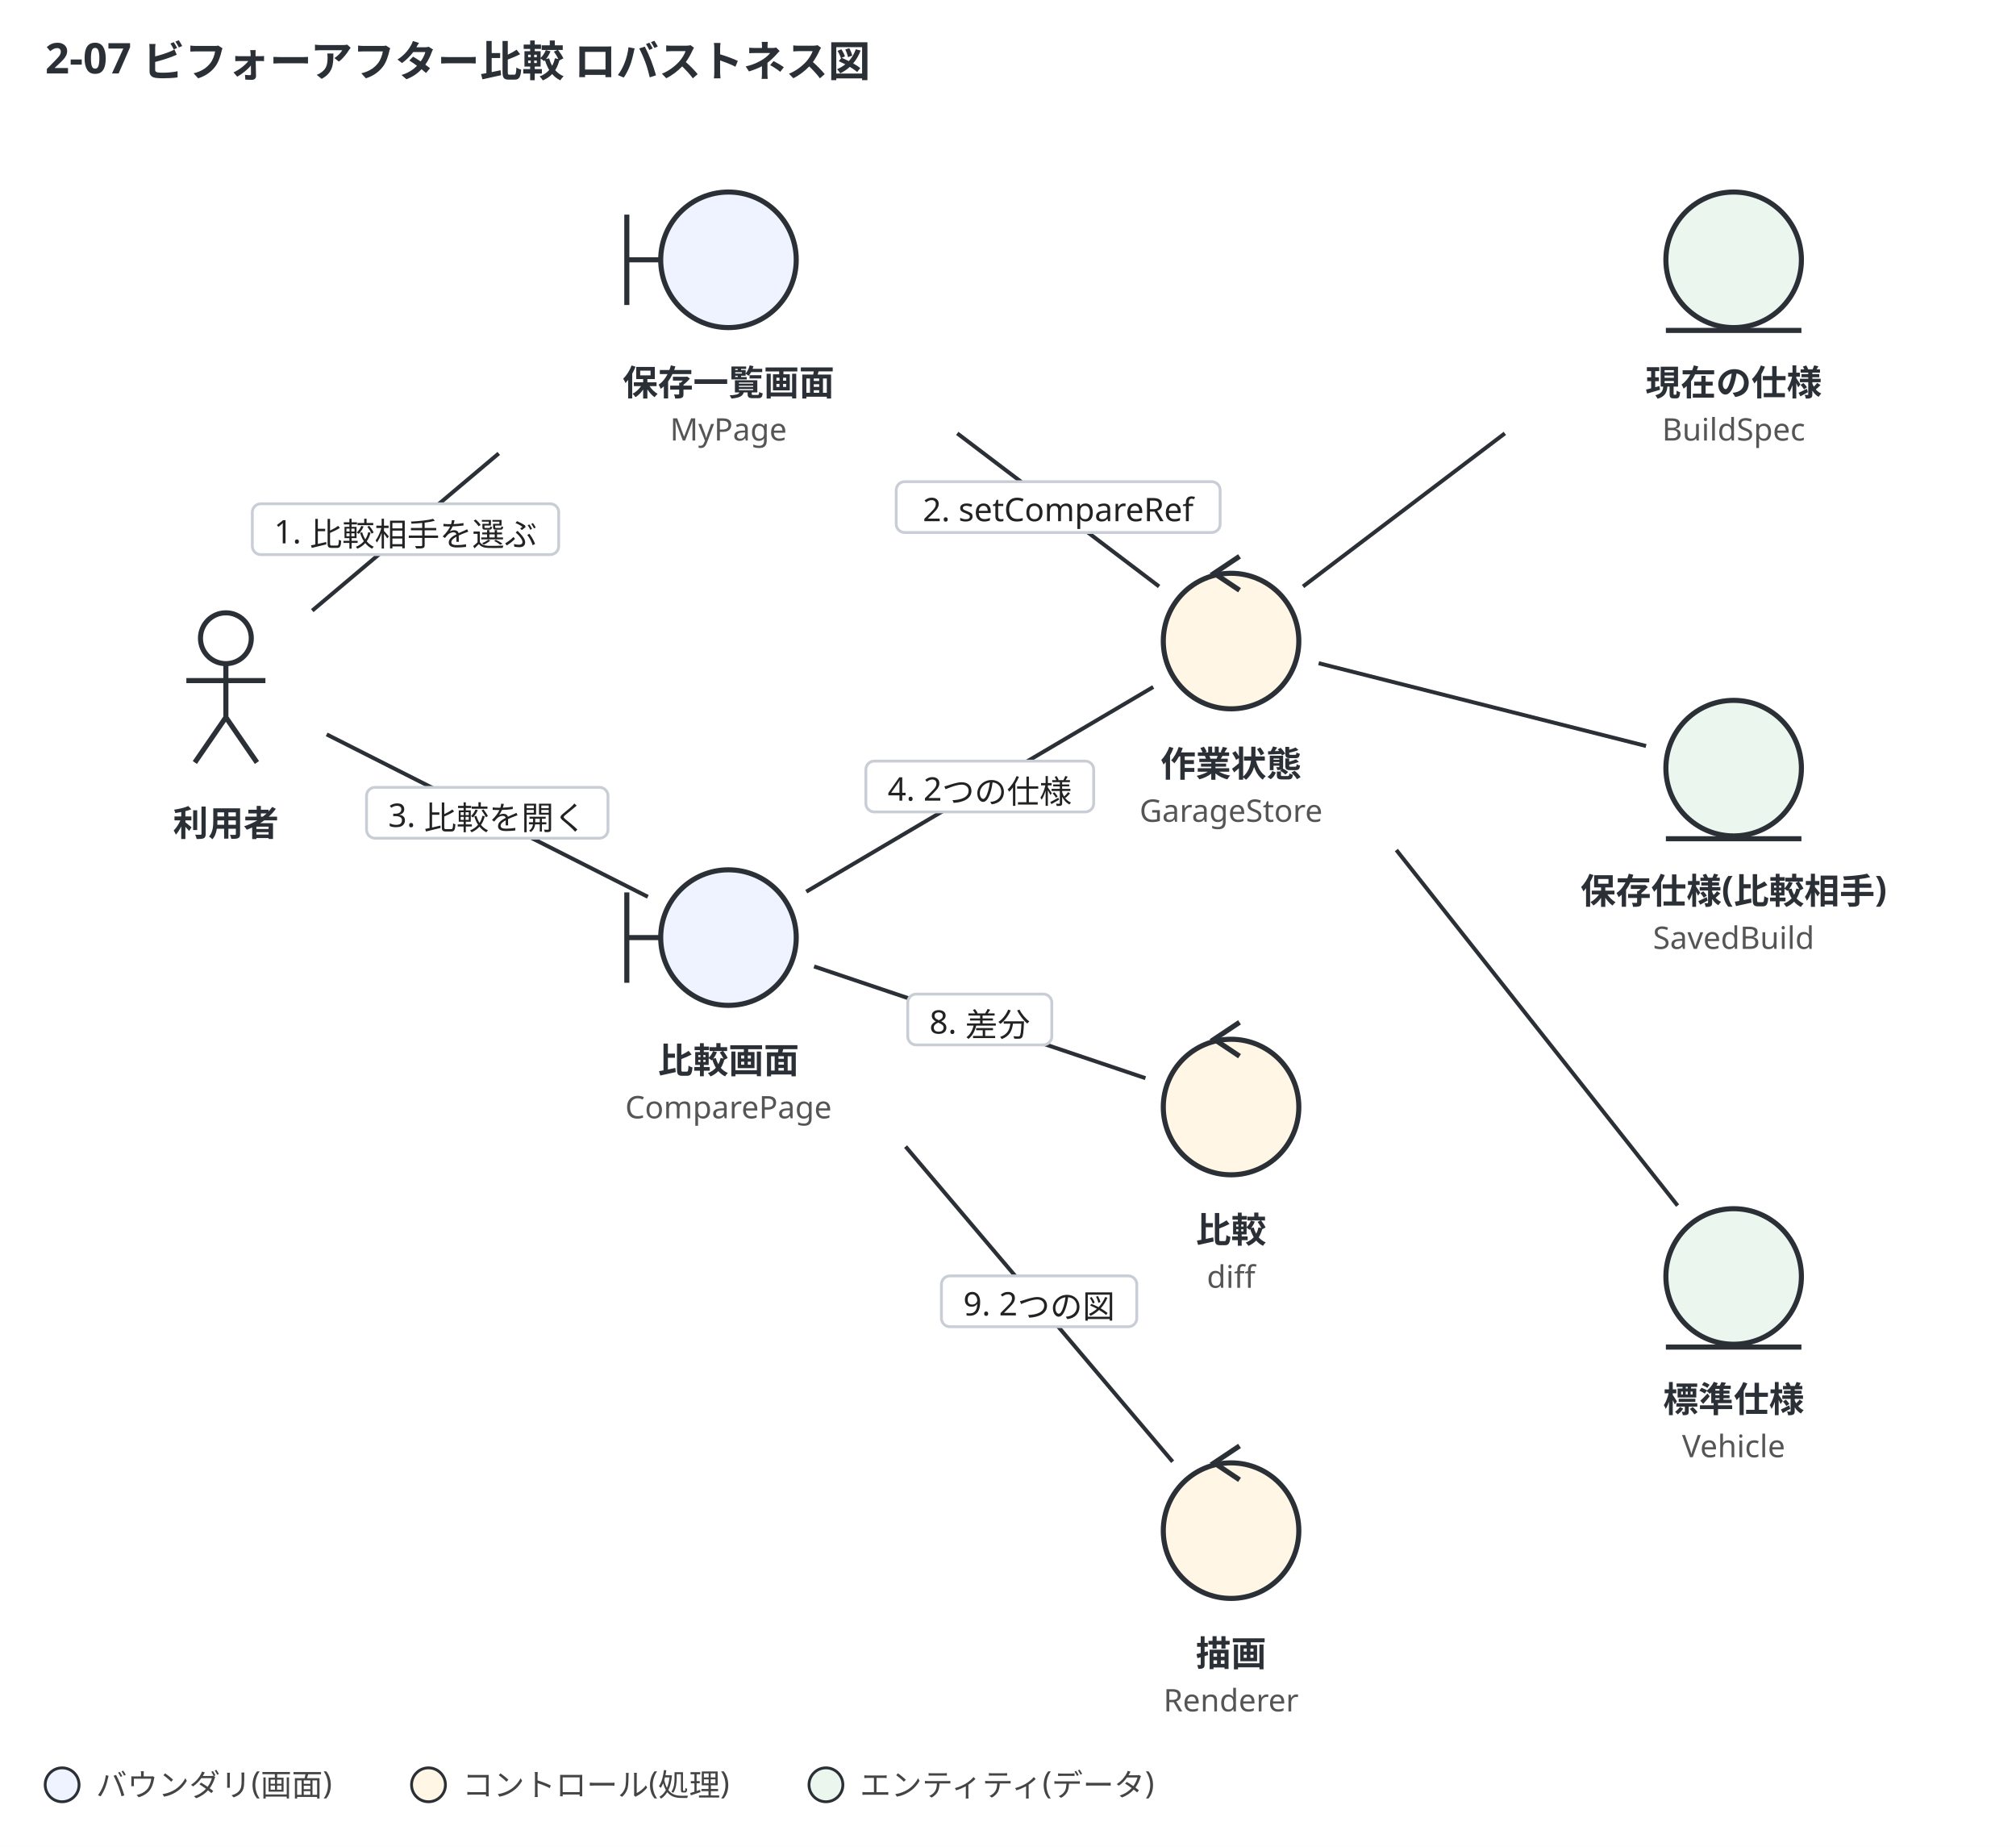
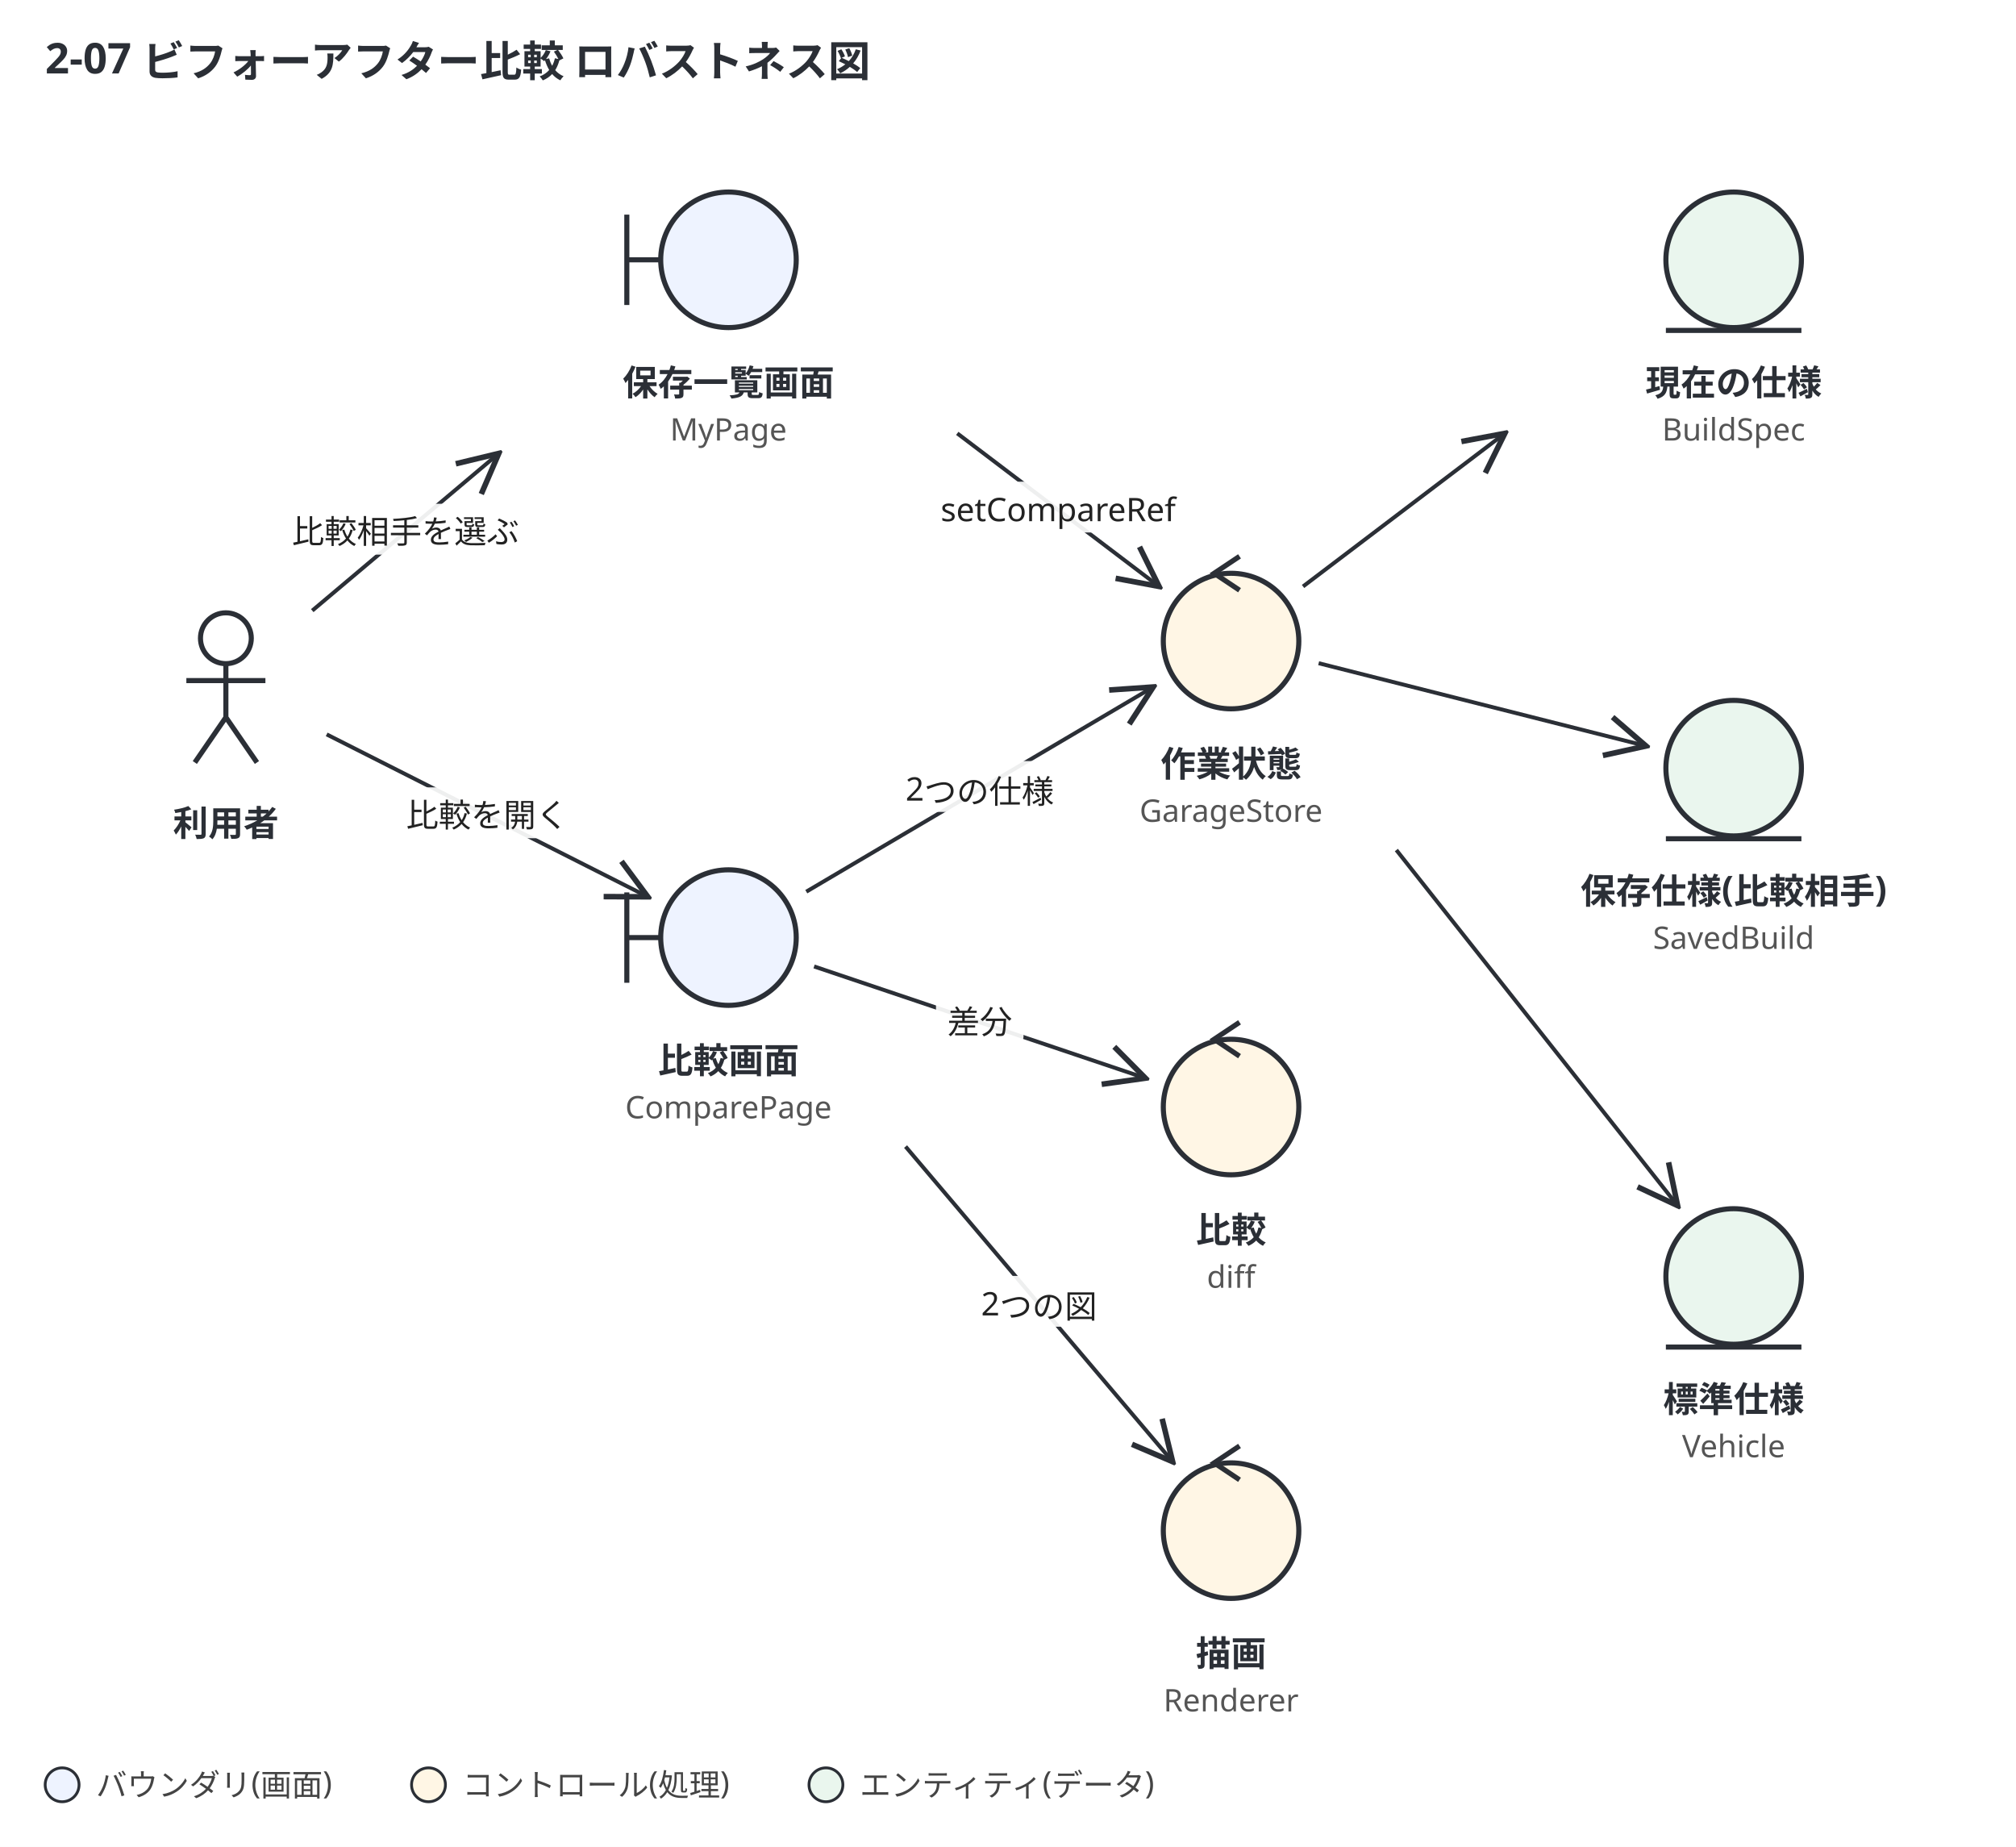
<svg xmlns="http://www.w3.org/2000/svg" width="714" height="654" viewBox="0 0 714 654" font-family="'IPAGothic','IPAPGothic',sans-serif">
  <defs>
    <marker id="open" viewBox="0 0 12 12" refX="11" refY="6" markerWidth="12" markerHeight="12" orient="auto-start-reverse">
      <path d="M1 1 L11 6 L1 11" fill="none" stroke="#2b2f36" stroke-width="1.4" />
    </marker>
    <marker id="diamond" viewBox="0 0 16 10" refX="15" refY="5" markerWidth="16" markerHeight="10" orient="auto-start-reverse">
      <path d="M1 5 L8 1 L15 5 L8 9 Z" fill="#2b2f36" />
    </marker>
    <marker id="tri" viewBox="0 0 14 14" refX="13" refY="7" markerWidth="14" markerHeight="14" orient="auto-start-reverse">
      <path d="M1 1 L13 7 L1 13 Z" fill="#fff" stroke="#2b2f36" stroke-width="1.3" />
    </marker>
  </defs>
  <rect width="100%" height="100%" fill="#fff" />
  <text x="16" y="26" font-size="15" text-anchor="start" fill="#2b2f36" font-weight="bold">2-07 ビフォーアフター比較 ロバストネス図</text>
-   <path d="M110.588 216.224 L176.647 160.556" fill="none" stroke="#2b2f36" stroke-width="1.4" />
-   <path d="M339.032 153.457 L410.504 207.663" fill="none" stroke="#2b2f36" stroke-width="1.4" />
-   <path d="M115.697 260.049 L229.443 317.561" fill="none" stroke="#2b2f36" stroke-width="1.4" />
-   <path d="M285.562 315.742 L408.438 243.258" fill="none" stroke="#2b2f36" stroke-width="1.4" />
-   <path d="M461.496 207.663 L532.968 153.457" fill="none" stroke="#2b2f36" stroke-width="1.4" />
-   <path d="M467.024 234.843 L582.976 264.157" fill="none" stroke="#2b2f36" stroke-width="1.4" />
-   <path d="M494.542 301.0 L594.146 426.904" fill="none" stroke="#2b2f36" stroke-width="1.4" />
-   <path d="M288.324 342.221 L405.676 381.779" fill="none" stroke="#2b2f36" stroke-width="1.4" />
-   <path d="M320.724 406.0 L415.309 517.589" fill="none" stroke="#2b2f36" stroke-width="1.4" />
+   <path d="M110.588 216.224 L176.647 160.556" fill="none" stroke="#2b2f36" stroke-width="1.4" marker-end="url(#open)" />
+   <path d="M339.032 153.457 L410.504 207.663" fill="none" stroke="#2b2f36" stroke-width="1.4" marker-end="url(#open)" />
+   <path d="M115.697 260.049 L229.443 317.561" fill="none" stroke="#2b2f36" stroke-width="1.4" marker-end="url(#open)" />
+   <path d="M285.562 315.742 L408.438 243.258" fill="none" stroke="#2b2f36" stroke-width="1.4" marker-end="url(#open)" />
+   <path d="M461.496 207.663 L532.968 153.457" fill="none" stroke="#2b2f36" stroke-width="1.4" marker-end="url(#open)" />
+   <path d="M467.024 234.843 L582.976 264.157" fill="none" stroke="#2b2f36" stroke-width="1.4" marker-end="url(#open)" />
+   <path d="M494.542 301.0 L594.146 426.904" fill="none" stroke="#2b2f36" stroke-width="1.4" marker-end="url(#open)" />
+   <path d="M288.324 342.221 L405.676 381.779" fill="none" stroke="#2b2f36" stroke-width="1.4" marker-end="url(#open)" />
+   <path d="M320.724 406.0 L415.309 517.589" fill="none" stroke="#2b2f36" stroke-width="1.4" marker-end="url(#open)" />
  <g fill="none" stroke="#2b2f36" stroke-width="1.8">
    <circle cx="80" cy="226" r="9" />
    <path d="M80 235 V254 M66 241 H94 M80 254 L69 270 M80 254 L91 270" />
  </g>
  <text x="80" y="296" font-size="12.5" text-anchor="middle" fill="#2b2f36" font-weight="bold">利用者</text>
  <path d="M222 76 V108 M222 92 H234" fill="none" stroke="#2b2f36" stroke-width="1.8" />
  <circle cx="258" cy="92" r="24" fill="#eef3ff" stroke="#2b2f36" stroke-width="1.8" />
  <text x="258" y="140" font-size="12.5" text-anchor="middle" fill="#2b2f36" font-weight="bold">保存一覧画面</text>
  <text x="258" y="156" font-size="11" text-anchor="middle" fill="#555">MyPage</text>
  <path d="M222 316.0 V348.0 M222 332.0 H234" fill="none" stroke="#2b2f36" stroke-width="1.8" />
  <circle cx="258" cy="332.0" r="24" fill="#eef3ff" stroke="#2b2f36" stroke-width="1.8" />
  <text x="258" y="380.0" font-size="12.5" text-anchor="middle" fill="#2b2f36" font-weight="bold">比較画面</text>
  <text x="258" y="396.0" font-size="11" text-anchor="middle" fill="#555">ComparePage</text>
  <circle cx="436" cy="227.0" r="24" fill="#fff6e5" stroke="#2b2f36" stroke-width="1.8" />
  <path d="M439 197.0 L430 203.0 L439 209.0" fill="none" stroke="#2b2f36" stroke-width="1.8" />
  <text x="436" y="275.0" font-size="12.5" text-anchor="middle" fill="#2b2f36" font-weight="bold">作業状態</text>
  <text x="436" y="291.0" font-size="11" text-anchor="middle" fill="#555">GarageStore</text>
  <circle cx="436" cy="392.0" r="24" fill="#fff6e5" stroke="#2b2f36" stroke-width="1.8" />
  <path d="M439 362.0 L430 368.0 L439 374.0" fill="none" stroke="#2b2f36" stroke-width="1.8" />
  <text x="436" y="440.0" font-size="12.5" text-anchor="middle" fill="#2b2f36" font-weight="bold">比較</text>
  <text x="436" y="456.0" font-size="11" text-anchor="middle" fill="#555">diff</text>
  <circle cx="436" cy="542.0" r="24" fill="#fff6e5" stroke="#2b2f36" stroke-width="1.8" />
  <path d="M439 512.0 L430 518.0 L439 524.0" fill="none" stroke="#2b2f36" stroke-width="1.8" />
  <text x="436" y="590.0" font-size="12.5" text-anchor="middle" fill="#2b2f36" font-weight="bold">描画</text>
  <text x="436" y="606.0" font-size="11" text-anchor="middle" fill="#555">Renderer</text>
  <circle cx="614" cy="92" r="24" fill="#eaf6ee" stroke="#2b2f36" stroke-width="1.8" />
  <path d="M590 117 H638" fill="none" stroke="#2b2f36" stroke-width="1.8" />
  <text x="614" y="140" font-size="12.5" text-anchor="middle" fill="#2b2f36" font-weight="bold">現在の仕様</text>
  <text x="614" y="156" font-size="11" text-anchor="middle" fill="#555">BuildSpec</text>
  <circle cx="614" cy="272.0" r="24" fill="#eaf6ee" stroke="#2b2f36" stroke-width="1.8" />
  <path d="M590 297.0 H638" fill="none" stroke="#2b2f36" stroke-width="1.8" />
  <text x="614" y="320.0" font-size="12.5" text-anchor="middle" fill="#2b2f36" font-weight="bold">保存仕様(比較相手)</text>
  <text x="614" y="336.0" font-size="11" text-anchor="middle" fill="#555">SavedBuild</text>
  <circle cx="614" cy="452.0" r="24" fill="#eaf6ee" stroke="#2b2f36" stroke-width="1.8" />
  <path d="M590 477.0 H638" fill="none" stroke="#2b2f36" stroke-width="1.8" />
  <text x="614" y="500.0" font-size="12.5" text-anchor="middle" fill="#2b2f36" font-weight="bold">標準仕様</text>
  <text x="614" y="516.0" font-size="11" text-anchor="middle" fill="#555">Vehicle</text>
-   <rect x="89.362" y="178.39" width="108.51" height="18" rx="3" fill="#fff" stroke="#c9ced6" />
-   <text x="143.617" y="192.39" font-size="11.5" text-anchor="middle" fill="#222">1. 比較相手を選ぶ</text>
-   <rect x="317.408" y="170.56" width="114.72" height="18" rx="3" fill="#fff" stroke="#c9ced6" />
-   <text x="374.768" y="184.56" font-size="11.5" text-anchor="middle" fill="#222">2. setCompareRef</text>
-   <rect x="129.815" y="278.805" width="85.51" height="18" rx="3" fill="#fff" stroke="#c9ced6" />
-   <text x="172.57" y="292.805" font-size="11.5" text-anchor="middle" fill="#222">3. 比較を開く</text>
-   <rect x="306.66" y="269.5" width="80.68" height="18" rx="3" fill="#fff" stroke="#c9ced6" />
-   <text x="347.0" y="283.5" font-size="11.5" text-anchor="middle" fill="#222">4. 2つの仕様</text>
-   <rect x="321.495" y="352.0" width="51.01" height="18" rx="3" fill="#fff" stroke="#c9ced6" />
-   <text x="347.0" y="366.0" font-size="11.5" text-anchor="middle" fill="#222">8. 差分</text>
-   <rect x="333.426" y="451.795" width="69.18" height="18" rx="3" fill="#fff" stroke="#c9ced6" />
-   <text x="368.016" y="465.795" font-size="11.5" text-anchor="middle" fill="#222">9. 2つの図</text>
+   <rect x="99.367" y="178.39" width="88.5" height="18" rx="3" fill="#fff" opacity=".92" />
+   <text x="143.617" y="192.39" font-size="11.5" text-anchor="middle" fill="#222">比較相手を選ぶ</text>
+   <rect x="327.413" y="170.56" width="94.71" height="18" rx="3" fill="#fff" opacity=".92" />
+   <text x="374.768" y="184.56" font-size="11.5" text-anchor="middle" fill="#222">setCompareRef</text>
+   <rect x="139.82" y="278.805" width="65.5" height="18" rx="3" fill="#fff" opacity=".92" />
+   <text x="172.57" y="292.805" font-size="11.5" text-anchor="middle" fill="#222">比較を開く</text>
+   <rect x="316.665" y="269.5" width="60.67" height="18" rx="3" fill="#fff" opacity=".92" />
+   <text x="347.0" y="283.5" font-size="11.5" text-anchor="middle" fill="#222">2つの仕様</text>
+   <rect x="331.5" y="352.0" width="31.0" height="18" rx="3" fill="#fff" opacity=".92" />
+   <text x="347.0" y="366.0" font-size="11.5" text-anchor="middle" fill="#222">差分</text>
+   <rect x="343.431" y="451.795" width="49.17" height="18" rx="3" fill="#fff" opacity=".92" />
+   <text x="368.016" y="465.795" font-size="11.5" text-anchor="middle" fill="#222">2つの図</text>
  <circle cx="22" cy="632" r="6" fill="#eef3ff" stroke="#2b2f36" />
  <text x="34" y="636" font-size="11" text-anchor="start" fill="#444">バウンダリ(画面)</text>
  <circle cx="151.76" cy="632" r="6" fill="#fff6e5" stroke="#2b2f36" />
  <text x="163.76" y="636" font-size="11" text-anchor="start" fill="#444">コントロール(処理)</text>
  <circle cx="292.52" cy="632" r="6" fill="#eaf6ee" stroke="#2b2f36" />
  <text x="304.52" y="636" font-size="11" text-anchor="start" fill="#444">エンティティ(データ)</text>
</svg>
